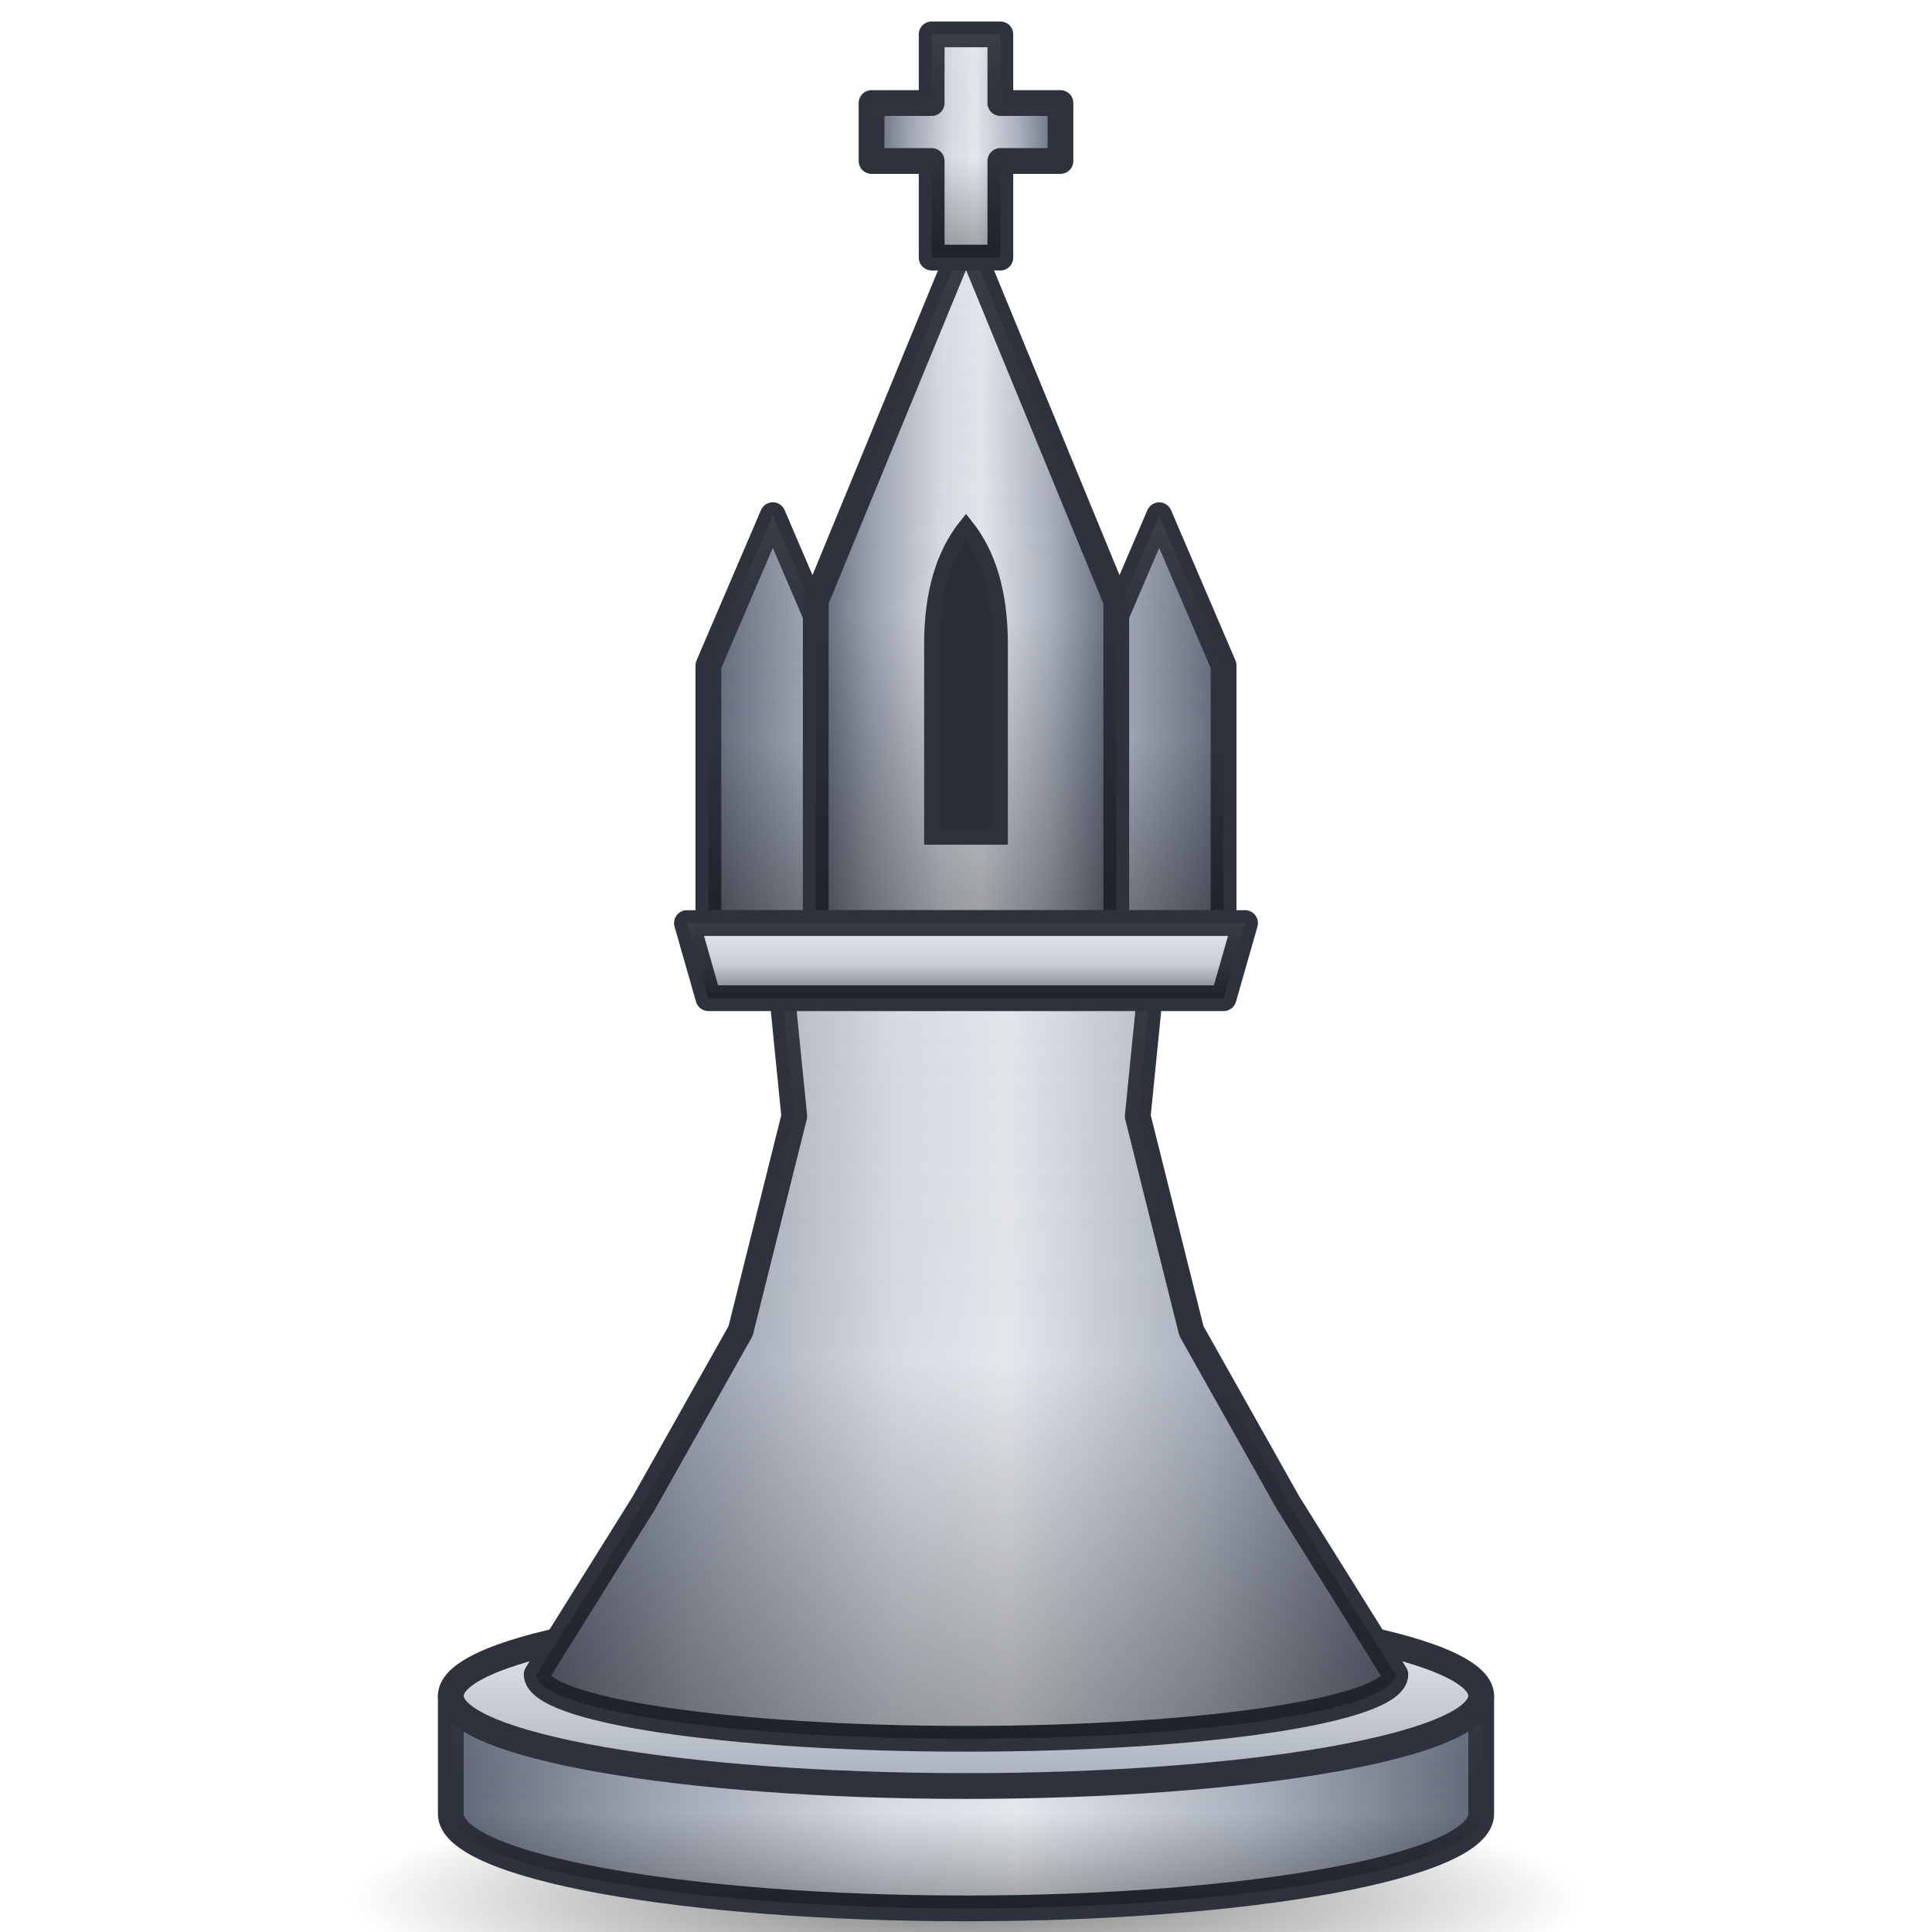
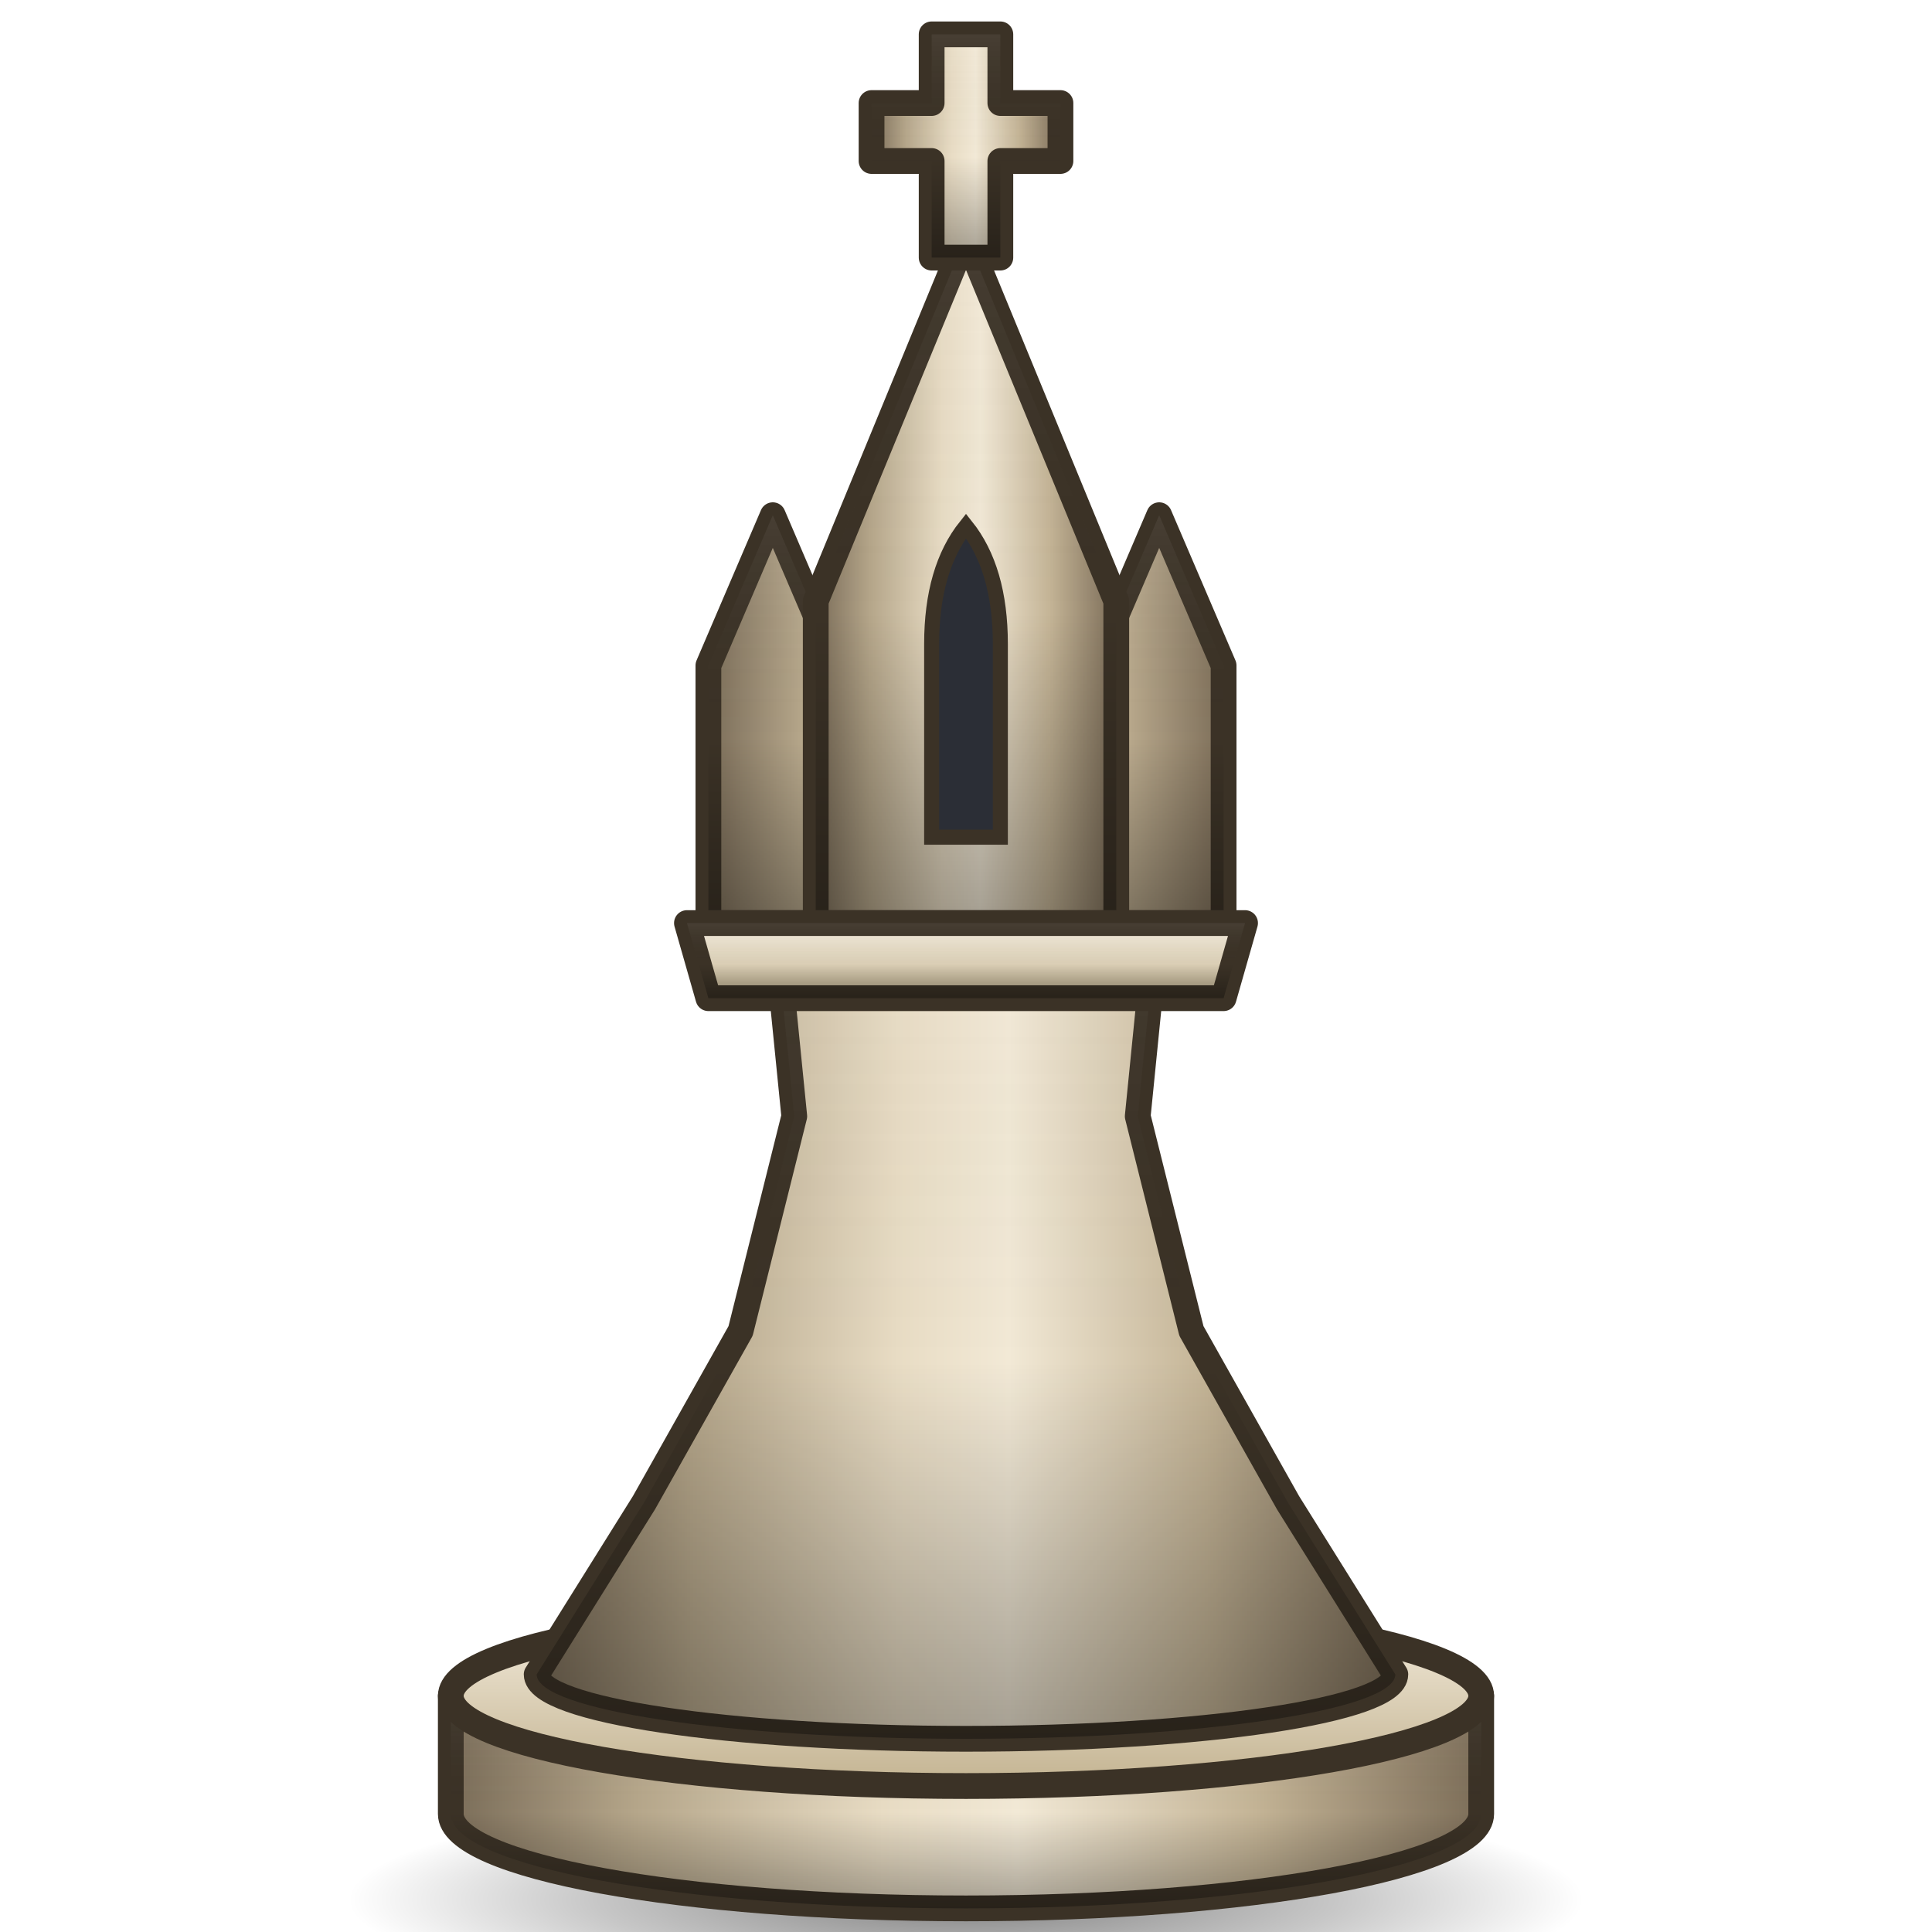
<svg xmlns="http://www.w3.org/2000/svg" viewBox="5 2 90 90" width="200" height="200">
  <defs>
    <linearGradient id="gwKb" x1="0" x2="1" y1="0" y2="0">
-       <stop offset="0" stop-color="#5f6676" />
-       <stop offset="0.18" stop-color="#9aa1ae" />
-       <stop offset="0.42" stop-color="#d7dbe3" />
-       <stop offset="0.55" stop-color="#e4e7ec" />
-       <stop offset="0.78" stop-color="#aab1bd" />
-       <stop offset="1" stop-color="#606777" />
+       <stop offset="0" stop-color="#7a6c58" />
+       <stop offset="0.18" stop-color="#b5a68a" />
+       <stop offset="0.42" stop-color="#e8dcc4" />
+       <stop offset="0.55" stop-color="#f2e9d6" />
+       <stop offset="0.78" stop-color="#c4b496" />
+       <stop offset="1" stop-color="#7c6d58" />
    </linearGradient>
    <linearGradient id="gwKt" x1="0" x2="0" y1="0" y2="1">
-       <stop offset="0" stop-color="#eef0f4" />
-       <stop offset="1" stop-color="#a9b0bc" />
+       <stop offset="0" stop-color="#f6efe0" />
+       <stop offset="1" stop-color="#c3b391" />
    </linearGradient>
    <linearGradient id="gwKs" x1="0" x2="0" y1="0" y2="1">
      <stop offset="0" stop-color="#fff" stop-opacity="0.06" />
      <stop offset="0.55" stop-color="#000" stop-opacity="0" />
      <stop offset="1" stop-color="#000" stop-opacity="0.32" />
    </linearGradient>
    <radialGradient id="gwKfs" cx="0.5" cy="0.5" r="0.5">
      <stop offset="0" stop-color="#000" stop-opacity="0.5" />
      <stop offset="0.6" stop-color="#000" stop-opacity="0.22" />
      <stop offset="1" stop-color="#000" stop-opacity="0" />
    </radialGradient>
  </defs>
  <ellipse cx="50" cy="90.5" rx="29" ry="5.2" fill="url(#gwKfs)" />
-   <path d="M26,81 L26,86.5 A24,4.4 0 0 0 74,86.5 L74,81 Z" fill="url(#gwKb)" stroke="#2e323d" stroke-width="1.2" stroke-linejoin="round" />
+   <path d="M26,81 L26,86.5 A24,4.4 0 0 0 74,86.5 L74,81 Z" fill="url(#gwKb)" stroke="#3b3226" stroke-width="1.2" stroke-linejoin="round" />
  <path d="M26,81 L26,86.5 A24,4.4 0 0 0 74,86.5 L74,81 Z" fill="url(#gwKs)" />
-   <ellipse cx="50" cy="81" rx="24" ry="4.2" fill="url(#gwKt)" stroke="#2e323d" stroke-width="1.2" />
-   <path d="M41,44 L59,44 L58,54 L60.5,64 L65,72 L70,80 A20,3 0 0 1 30,80 L35,72 L39.5,64 L42,54 L41,44 Z" fill="url(#gwKb)" stroke="#2e323d" stroke-width="1.2" stroke-linejoin="round" />
+   <ellipse cx="50" cy="81" rx="24" ry="4.2" fill="url(#gwKt)" stroke="#3b3226" stroke-width="1.2" />
+   <path d="M41,44 L59,44 L58,54 L60.5,64 L65,72 L70,80 A20,3 0 0 1 30,80 L35,72 L39.5,64 L42,54 L41,44 Z" fill="url(#gwKb)" stroke="#3b3226" stroke-width="1.2" stroke-linejoin="round" />
  <path d="M41,44 L59,44 L58,54 L60.5,64 L65,72 L70,80 A20,3 0 0 1 30,80 L35,72 L39.5,64 L42,54 L41,44 Z" fill="url(#gwKs)" />
-   <path d="M38,45 L38,33 L41,26 L44,33 L44,45 Z M56,45 L56,33 L59,26 L62,33 L62,45 Z" fill="url(#gwKb)" stroke="#2e323d" stroke-width="1.2" stroke-linejoin="round" />
+   <path d="M38,45 L38,33 L41,26 L44,33 L44,45 Z M56,45 L56,33 L59,26 L62,33 L62,45 Z" fill="url(#gwKb)" stroke="#3b3226" stroke-width="1.2" stroke-linejoin="round" />
  <path d="M38,45 L38,33 L41,26 L44,33 L44,45 Z M56,45 L56,33 L59,26 L62,33 L62,45 Z" fill="url(#gwKs)" />
-   <path d="M43,45 L43,30 L50,13 L57,30 L57,45 Z" fill="url(#gwKb)" stroke="#2e323d" stroke-width="1.2" stroke-linejoin="round" />
+   <path d="M43,45 L43,30 L50,13 L57,30 L57,45 Z" fill="url(#gwKb)" stroke="#3b3226" stroke-width="1.2" stroke-linejoin="round" />
  <path d="M43,45 L43,30 L50,13 L57,30 L57,45 Z" fill="url(#gwKs)" />
-   <path d="M48.4,41 L48.4,32 Q48.4,28.5 50,26.5 Q51.6,28.5 51.6,32 L51.6,41 Z" fill="#2b2e36" stroke="#2e323d" stroke-width="0.7" />
-   <path d="M48.4,14 L48.4,9.5 L45.6,9.5 L45.6,6.8 L48.4,6.8 L48.4,3.6 L51.6,3.6 L51.6,6.8 L54.4,6.8 L54.4,9.5 L51.6,9.5 L51.6,14 Z" fill="url(#gwKb)" stroke="#2e323d" stroke-width="1.2" stroke-linejoin="round" />
+   <path d="M48.4,41 L48.4,32 Q48.4,28.5 50,26.5 Q51.6,28.5 51.6,32 L51.6,41 Z" fill="#2b2e36" stroke="#3b3226" stroke-width="0.7" />
+   <path d="M48.4,14 L48.4,9.5 L45.6,9.5 L45.6,6.8 L48.4,6.8 L48.4,3.6 L51.6,3.6 L51.6,6.8 L54.4,6.8 L54.4,9.5 L51.6,9.5 L51.6,14 Z" fill="url(#gwKb)" stroke="#3b3226" stroke-width="1.2" stroke-linejoin="round" />
  <path d="M48.4,14 L48.4,9.5 L45.6,9.5 L45.6,6.8 L48.4,6.8 L48.4,3.6 L51.6,3.6 L51.6,6.8 L54.4,6.8 L54.4,9.5 L51.6,9.5 L51.6,14 Z" fill="url(#gwKs)" />
-   <path d="M37,45 L63,45 L62,48.5 L38,48.5 Z" fill="url(#gwKt)" stroke="#2e323d" stroke-width="1.2" stroke-linejoin="round" />
+   <path d="M37,45 L63,45 L62,48.5 L38,48.5 Z" fill="url(#gwKt)" stroke="#3b3226" stroke-width="1.2" stroke-linejoin="round" />
  <path d="M37,45 L63,45 L62,48.5 L38,48.5 Z" fill="url(#gwKs)" />
</svg>
